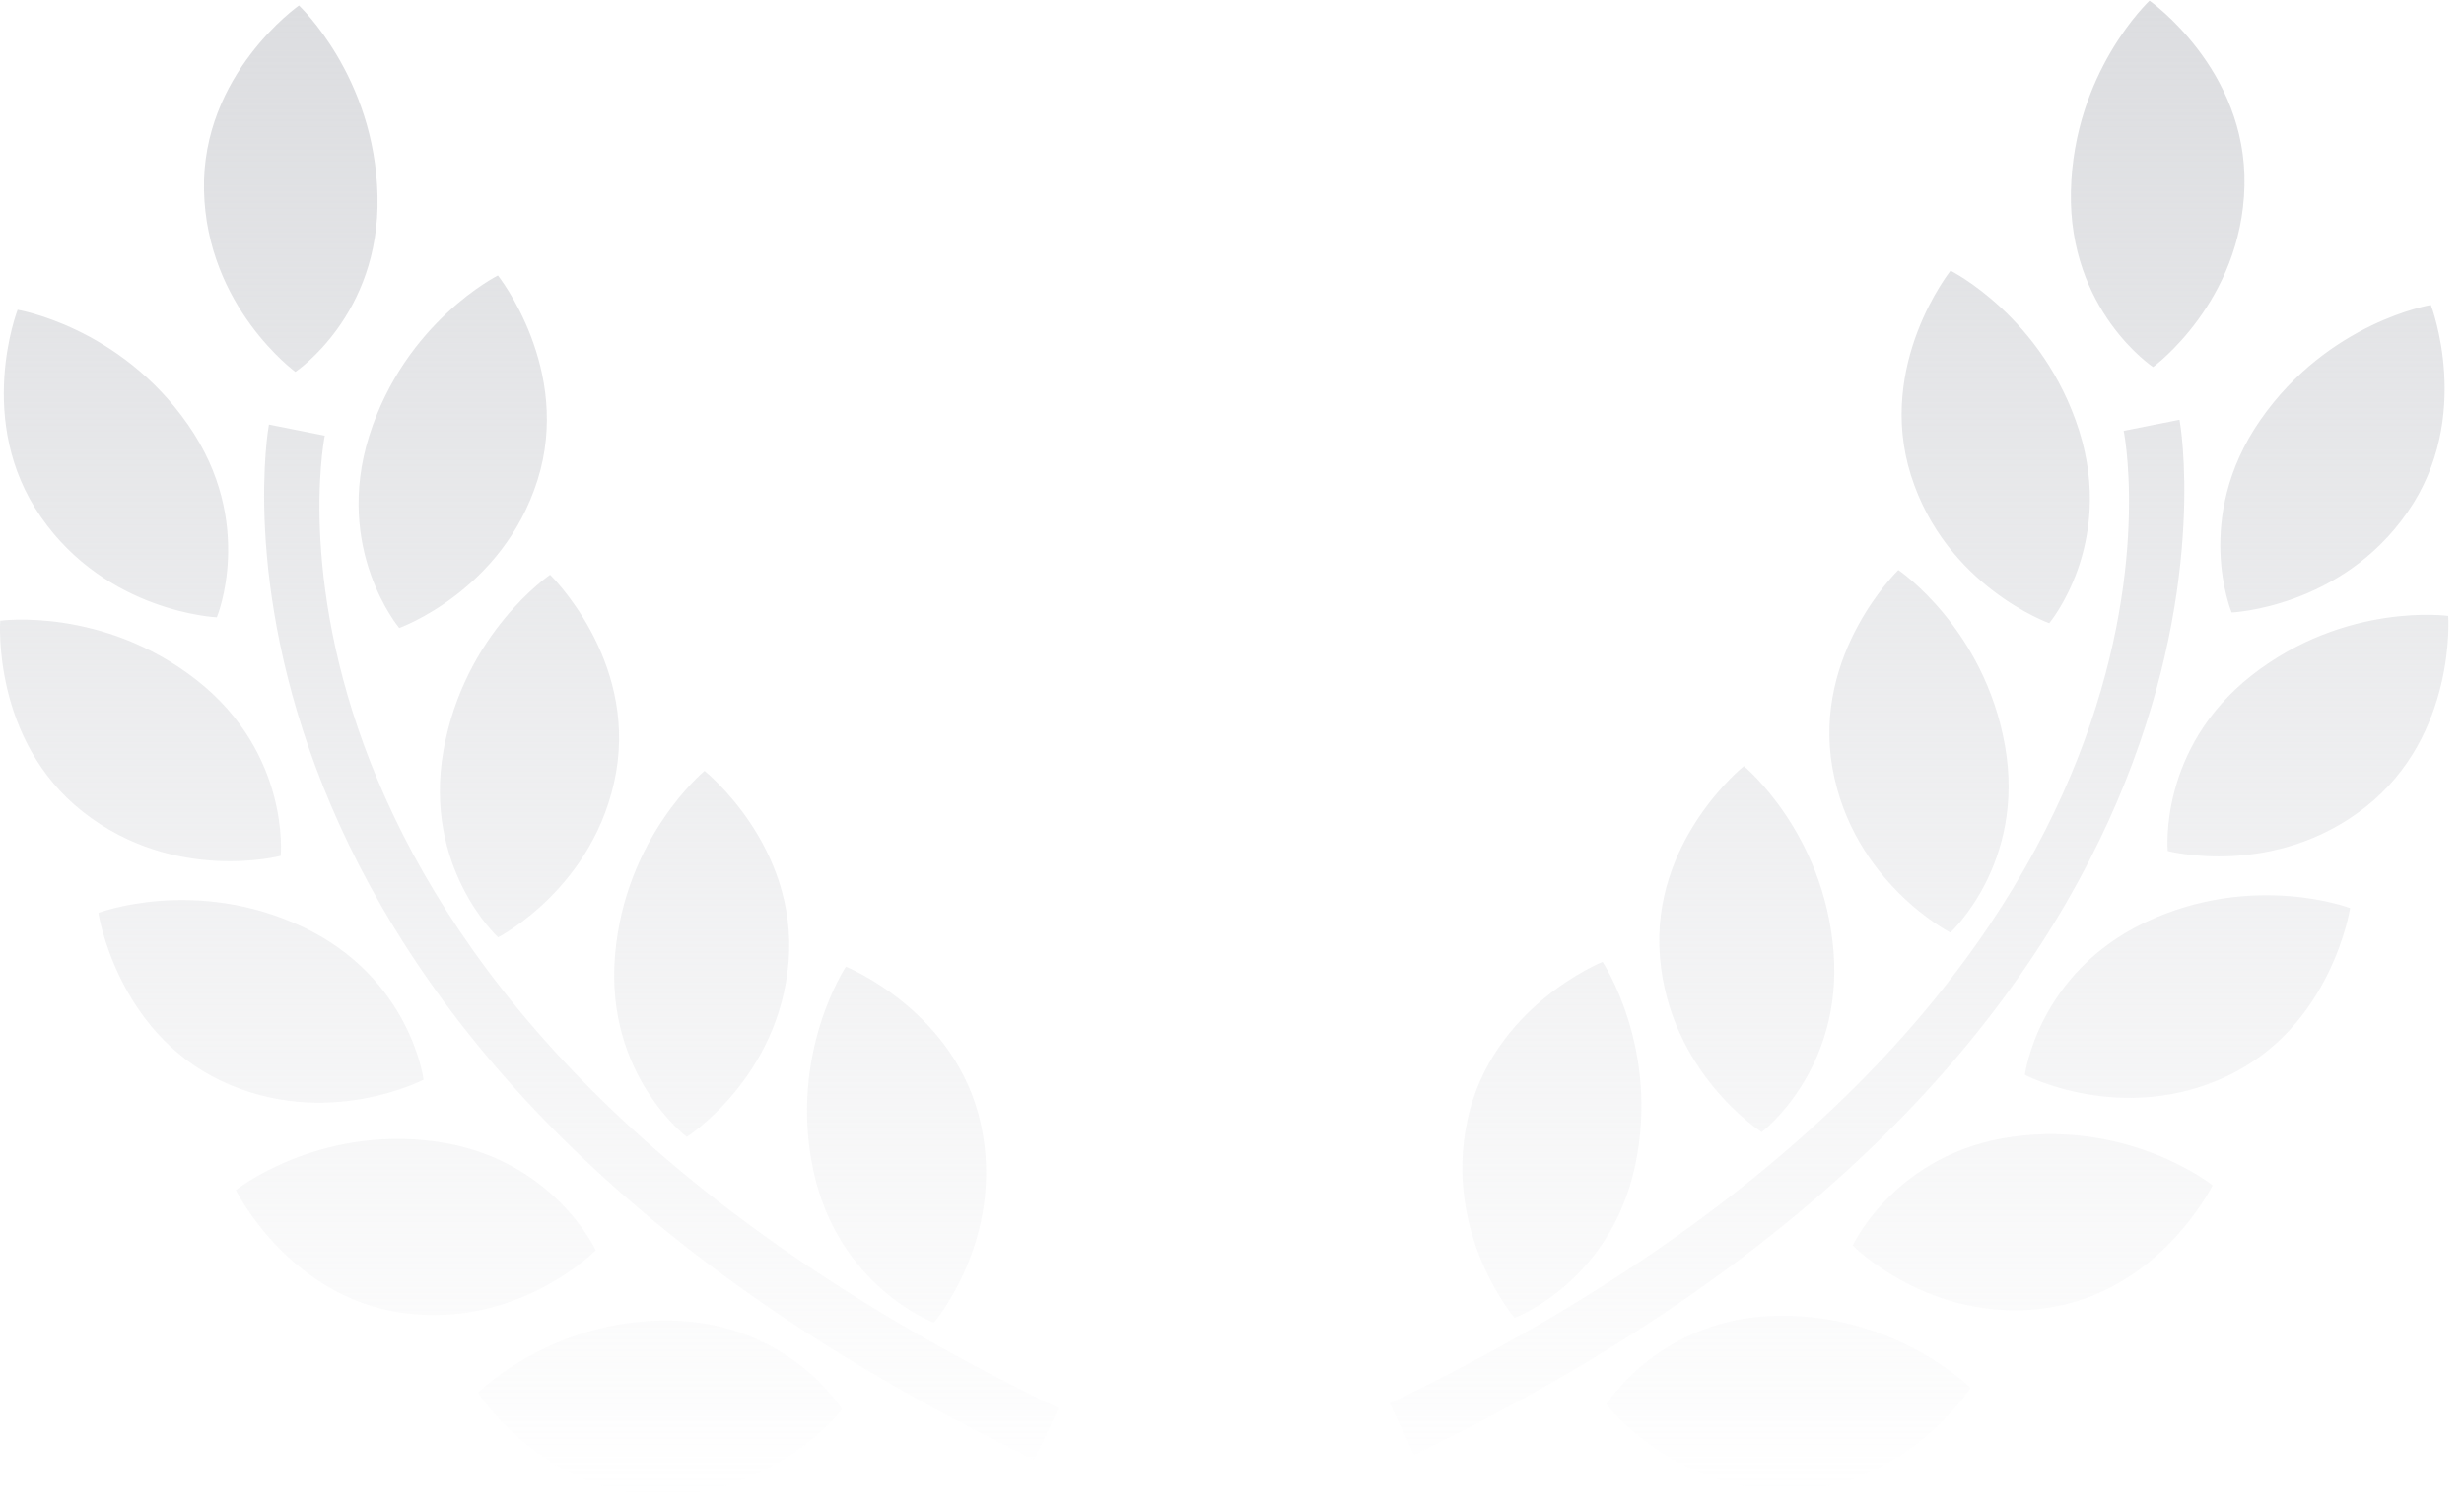
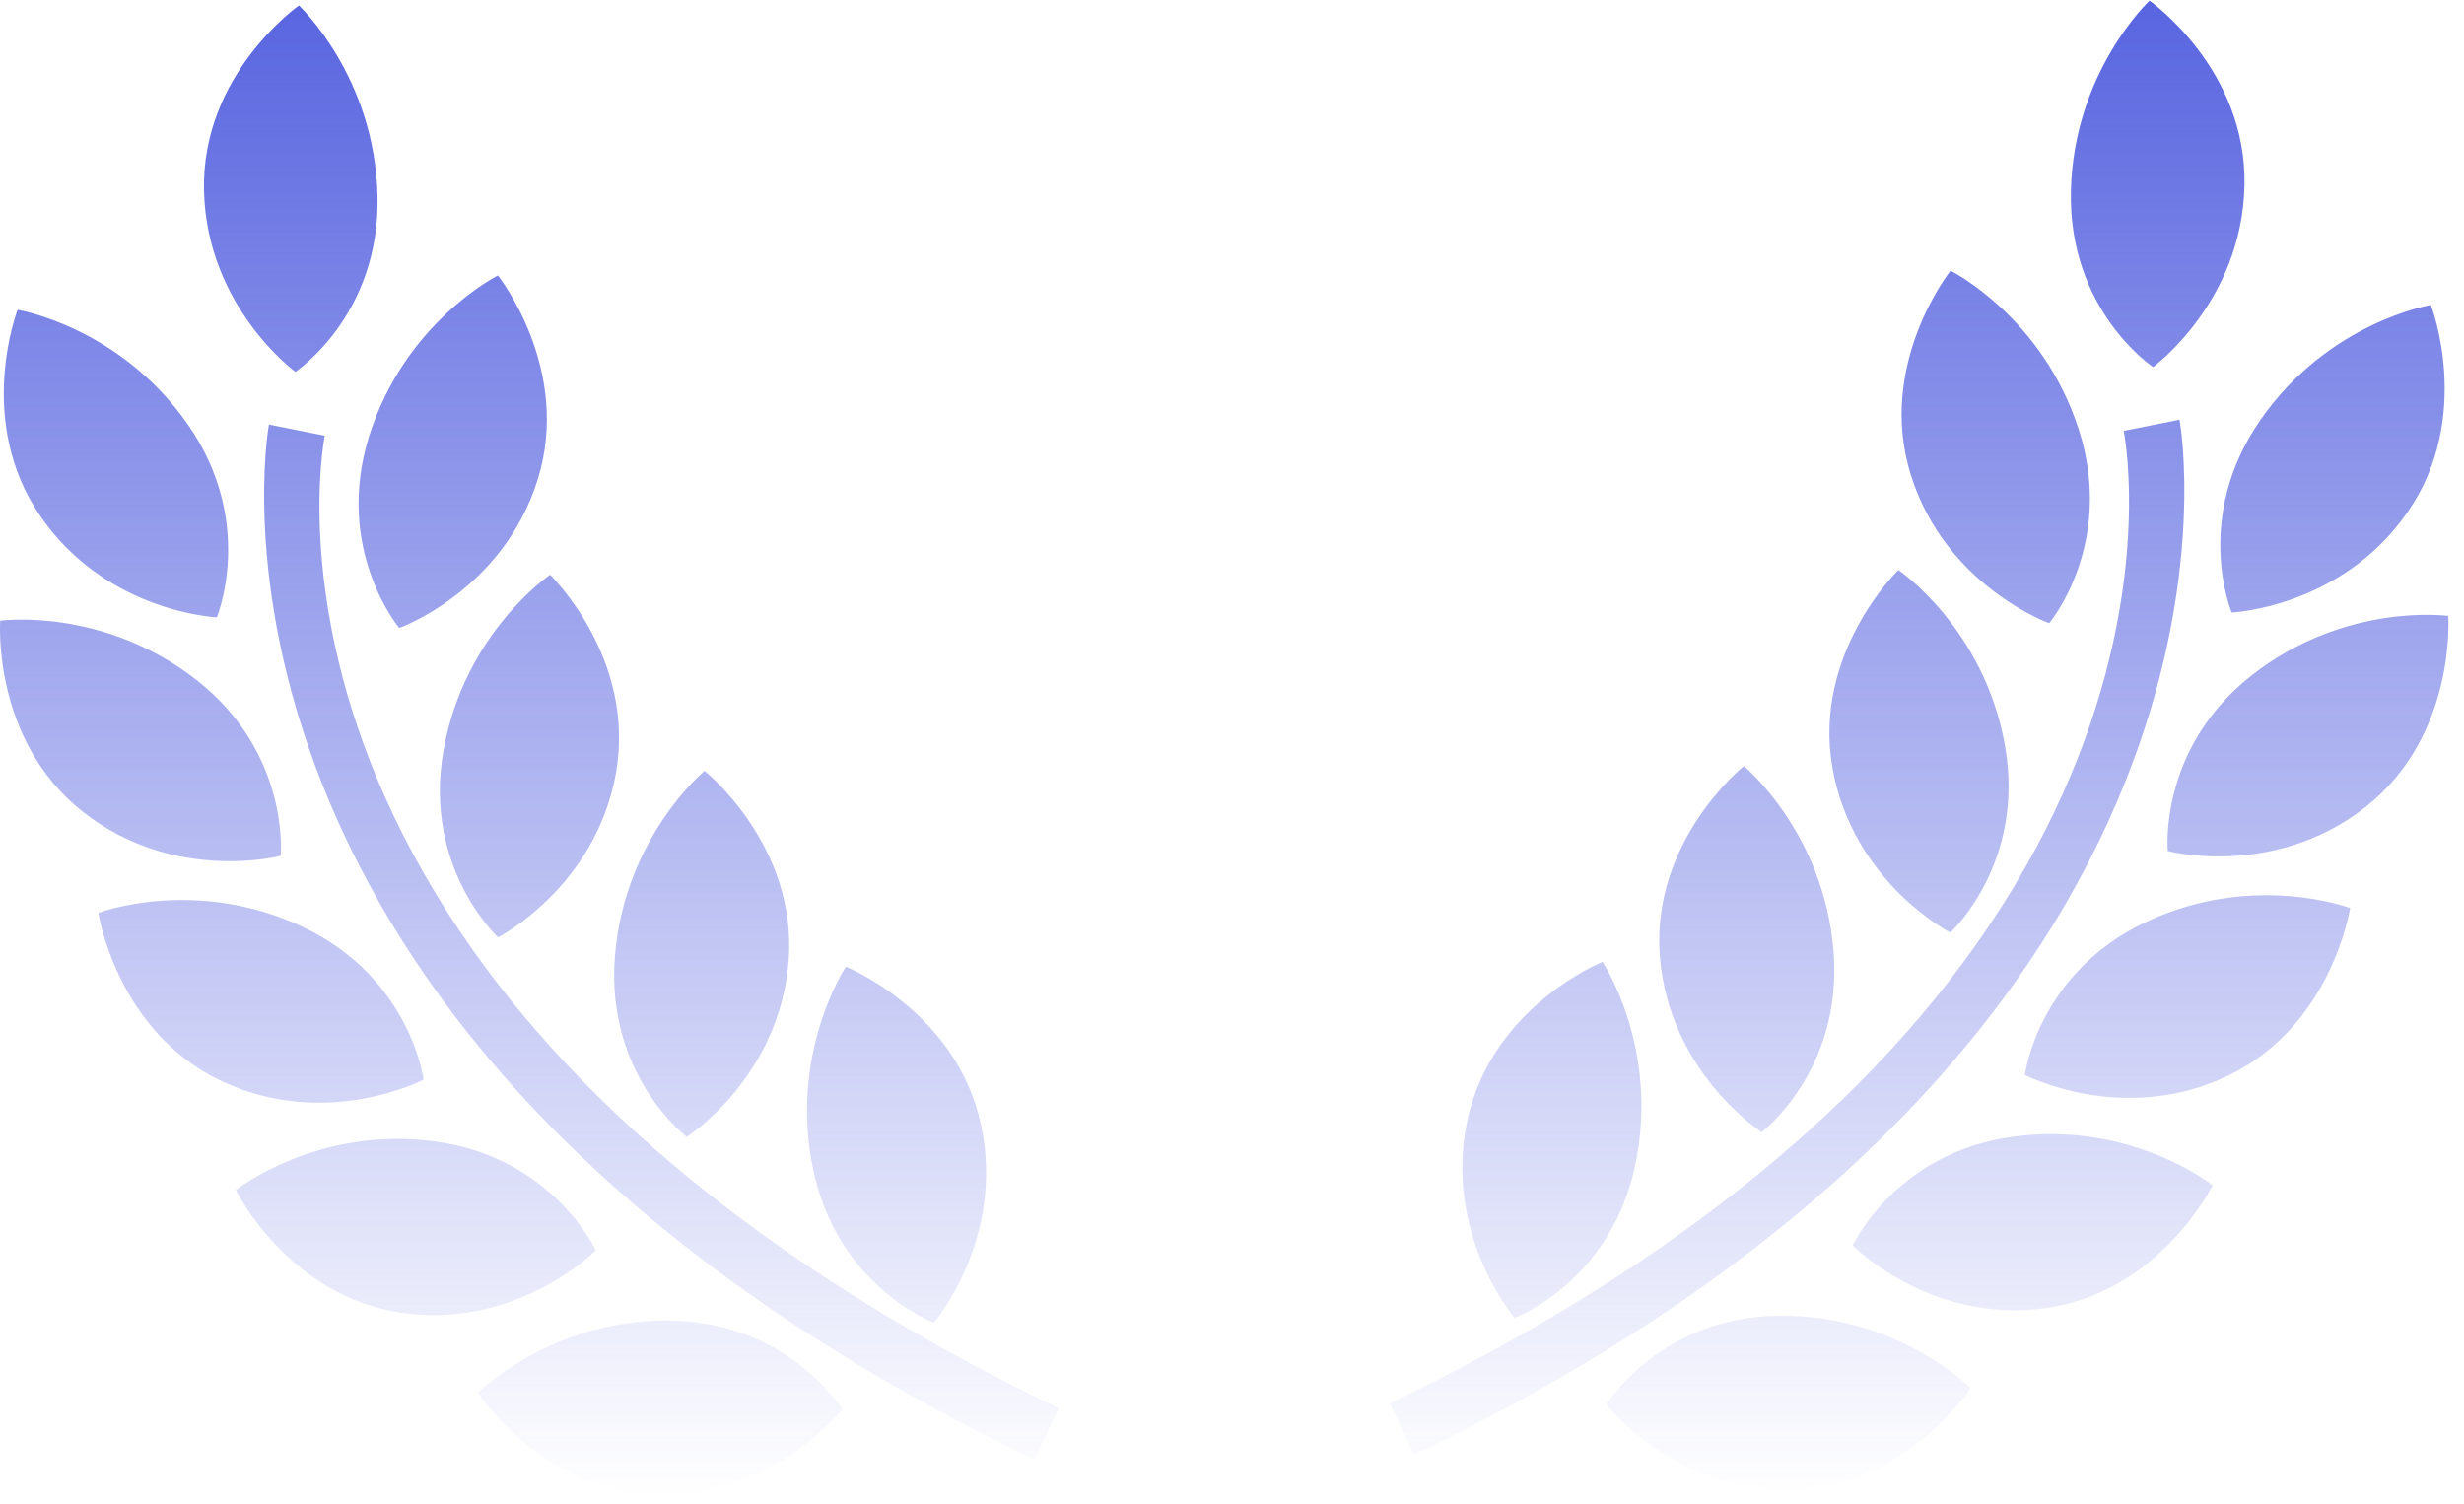
<svg xmlns="http://www.w3.org/2000/svg" width="154" height="94" viewBox="0 0 154 94" fill="none">
  <path fill-rule="evenodd" clip-rule="evenodd" d="M129.433 11.951C129.266 19.419 134.568 22.942 134.568 22.942C134.568 22.942 140.118 18.884 140.279 11.608C140.444 4.318 134.345 0.041 134.345 0.041C134.345 0.041 129.596 4.482 129.433 11.951ZM119.435 29.709C121.627 36.648 128.078 38.95 128.078 38.95C128.078 38.95 132.193 34.049 129.949 26.927C127.696 19.806 121.91 16.916 121.91 16.916C121.91 16.916 117.247 22.771 119.435 29.709ZM141.275 26.248C137.012 32.381 139.478 38.282 139.478 38.282C139.478 38.282 146.327 37.992 150.472 32.008C154.63 26.026 151.929 19.061 151.929 19.061C151.929 19.061 145.534 20.111 141.275 26.248ZM125.311 46.603C126.611 53.959 121.897 58.286 121.897 58.286C121.897 58.286 115.796 55.155 114.526 47.991C113.272 40.821 118.648 35.625 118.648 35.625C118.648 35.625 124.009 39.251 125.311 46.603ZM114.595 59.45C113.987 51.995 108.994 47.881 108.994 47.881C108.994 47.881 103.153 52.548 103.745 59.807C104.337 67.065 110.104 70.758 110.104 70.758C110.104 70.758 115.199 66.9 114.595 59.45ZM94.662 82.367C94.662 82.367 90.195 77.159 91.709 70.029C93.227 62.9 100.16 60.117 100.16 60.117C100.16 60.117 103.752 65.509 102.202 72.826C100.647 80.143 94.662 82.367 94.662 82.367ZM135.485 53.188C135.485 53.188 134.871 46.814 140.731 42.211C146.605 37.608 153.015 38.495 153.015 38.495C153.015 38.495 153.555 45.964 147.831 50.452C142.105 54.943 135.485 53.188 135.485 53.188ZM134.099 57.636C127.363 60.824 126.554 67.18 126.554 67.18C126.554 67.18 132.623 70.361 139.188 67.264C145.753 64.168 146.882 56.755 146.882 56.755C146.882 56.755 140.837 54.457 134.099 57.636ZM115.795 77.845C115.795 77.845 118.477 72.024 125.85 71.039C133.232 70.052 138.289 74.082 138.289 74.082C138.289 74.082 134.982 80.805 127.798 81.768C120.608 82.733 115.795 77.845 115.795 77.845ZM123.159 86.753C123.159 86.753 118.604 82.145 111.17 82.233C103.74 82.326 100.398 87.782 100.398 87.782C100.398 87.782 104.591 93.215 111.836 93.132C119.087 93.028 123.159 86.753 123.159 86.753ZM132.731 26.928L136.221 26.234C136.292 26.616 143.05 64.632 88.383 90.923L86.866 87.713C138.902 62.676 133.011 28.371 132.731 26.928ZM11.754 26.549C16.017 32.681 13.551 38.583 13.551 38.583C13.551 38.583 6.702 38.293 2.557 32.308C-1.601 26.327 1.1 19.362 1.1 19.362C1.1 19.362 7.495 20.411 11.754 26.549ZM24.952 39.25C24.952 39.25 31.403 36.948 33.595 30.009C35.783 23.072 31.12 17.216 31.12 17.216C31.12 17.216 25.333 20.107 23.08 27.227C20.837 34.35 24.952 39.25 24.952 39.25ZM31.132 58.586C31.132 58.586 26.418 54.259 27.718 46.903C29.02 39.551 34.381 35.925 34.381 35.925C34.381 35.925 39.757 41.121 38.503 48.291C37.233 55.456 31.132 58.586 31.132 58.586ZM44.035 48.181C44.035 48.181 39.042 52.295 38.435 59.751C37.831 67.201 42.925 71.058 42.925 71.058C42.925 71.058 48.693 67.365 49.285 60.107C49.876 52.849 44.035 48.181 44.035 48.181ZM61.32 70.329C62.834 77.46 58.367 82.668 58.367 82.668C58.367 82.668 52.382 80.443 50.827 73.127C49.277 65.809 52.869 60.418 52.869 60.418C52.869 60.418 59.802 63.2 61.32 70.329ZM18.461 23.242C18.461 23.242 23.764 19.72 23.596 12.252C23.433 4.782 18.684 0.341 18.684 0.341C18.684 0.341 12.585 4.618 12.75 11.908C12.912 19.185 18.461 23.242 18.461 23.242ZM12.298 42.512C18.158 47.114 17.544 53.489 17.544 53.489C17.544 53.489 10.924 55.244 5.198 50.752C-0.526 46.264 0.014 38.795 0.014 38.795C0.014 38.795 6.424 37.908 12.298 42.512ZM26.475 67.48C26.475 67.48 25.666 61.124 18.93 57.936C12.193 54.757 6.147 57.056 6.147 57.056C6.147 57.056 7.276 64.468 13.841 67.565C20.406 70.662 26.475 67.48 26.475 67.48ZM27.18 71.339C34.552 72.324 37.235 78.145 37.235 78.145C37.235 78.145 32.421 83.033 25.232 82.068C18.048 81.106 14.74 74.383 14.74 74.383C14.74 74.383 19.797 70.352 27.18 71.339ZM41.859 82.533C34.425 82.445 29.87 87.053 29.87 87.053C29.87 87.053 33.942 93.328 41.193 93.432C48.438 93.515 52.631 88.082 52.631 88.082C52.631 88.082 49.289 82.626 41.859 82.533ZM16.808 26.534L20.298 27.229C20.018 28.671 14.127 62.976 66.163 88.013L64.647 91.224C9.979 64.932 16.737 26.916 16.808 26.534Z" fill="url(#paint0_linear)" />
  <defs>
    <linearGradient id="paint0_linear" x1="76.514" y1="0.041" x2="76.514" y2="93.433" gradientUnits="userSpaceOnUse">
-       <stop stop-color="#DCDDE0" />
-       <stop offset="1" stop-color="#DCDDE0" stop-opacity="0" />
+       <stop stop-color="#5965E0" />
+       <stop offset="1" stop-color="#5965E0" stop-opacity="0" />
    </linearGradient>
  </defs>
</svg>
